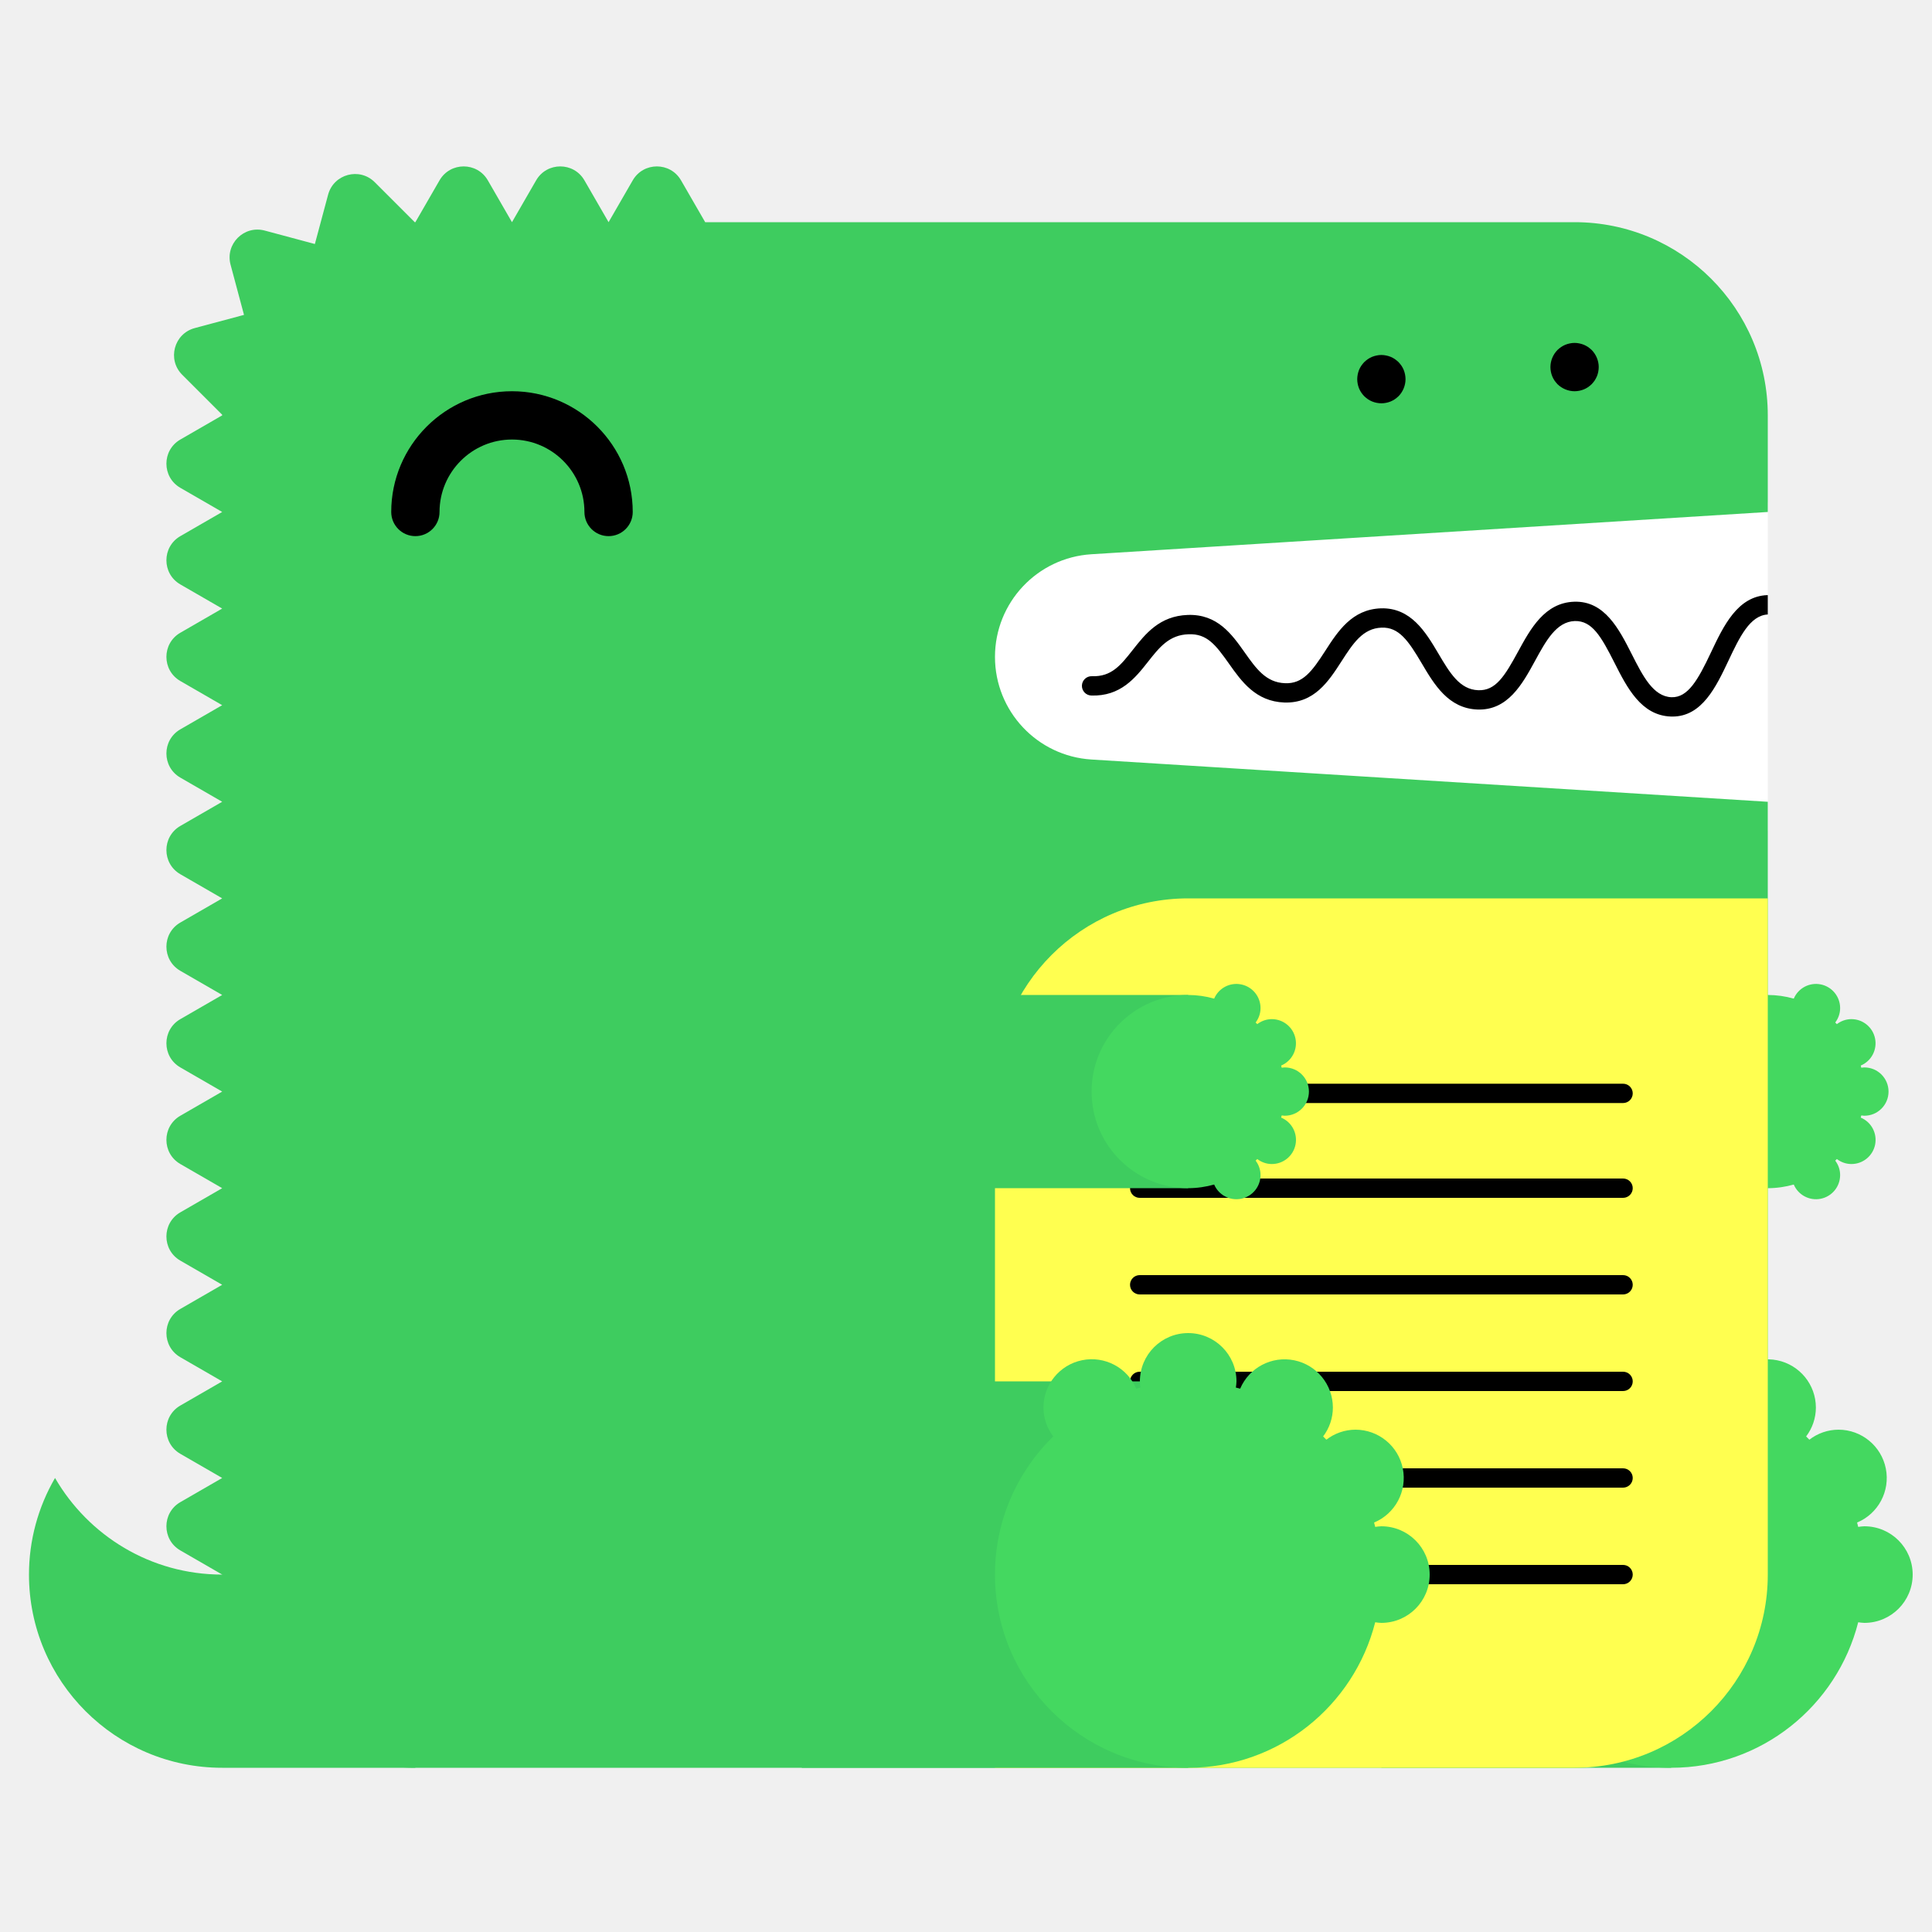
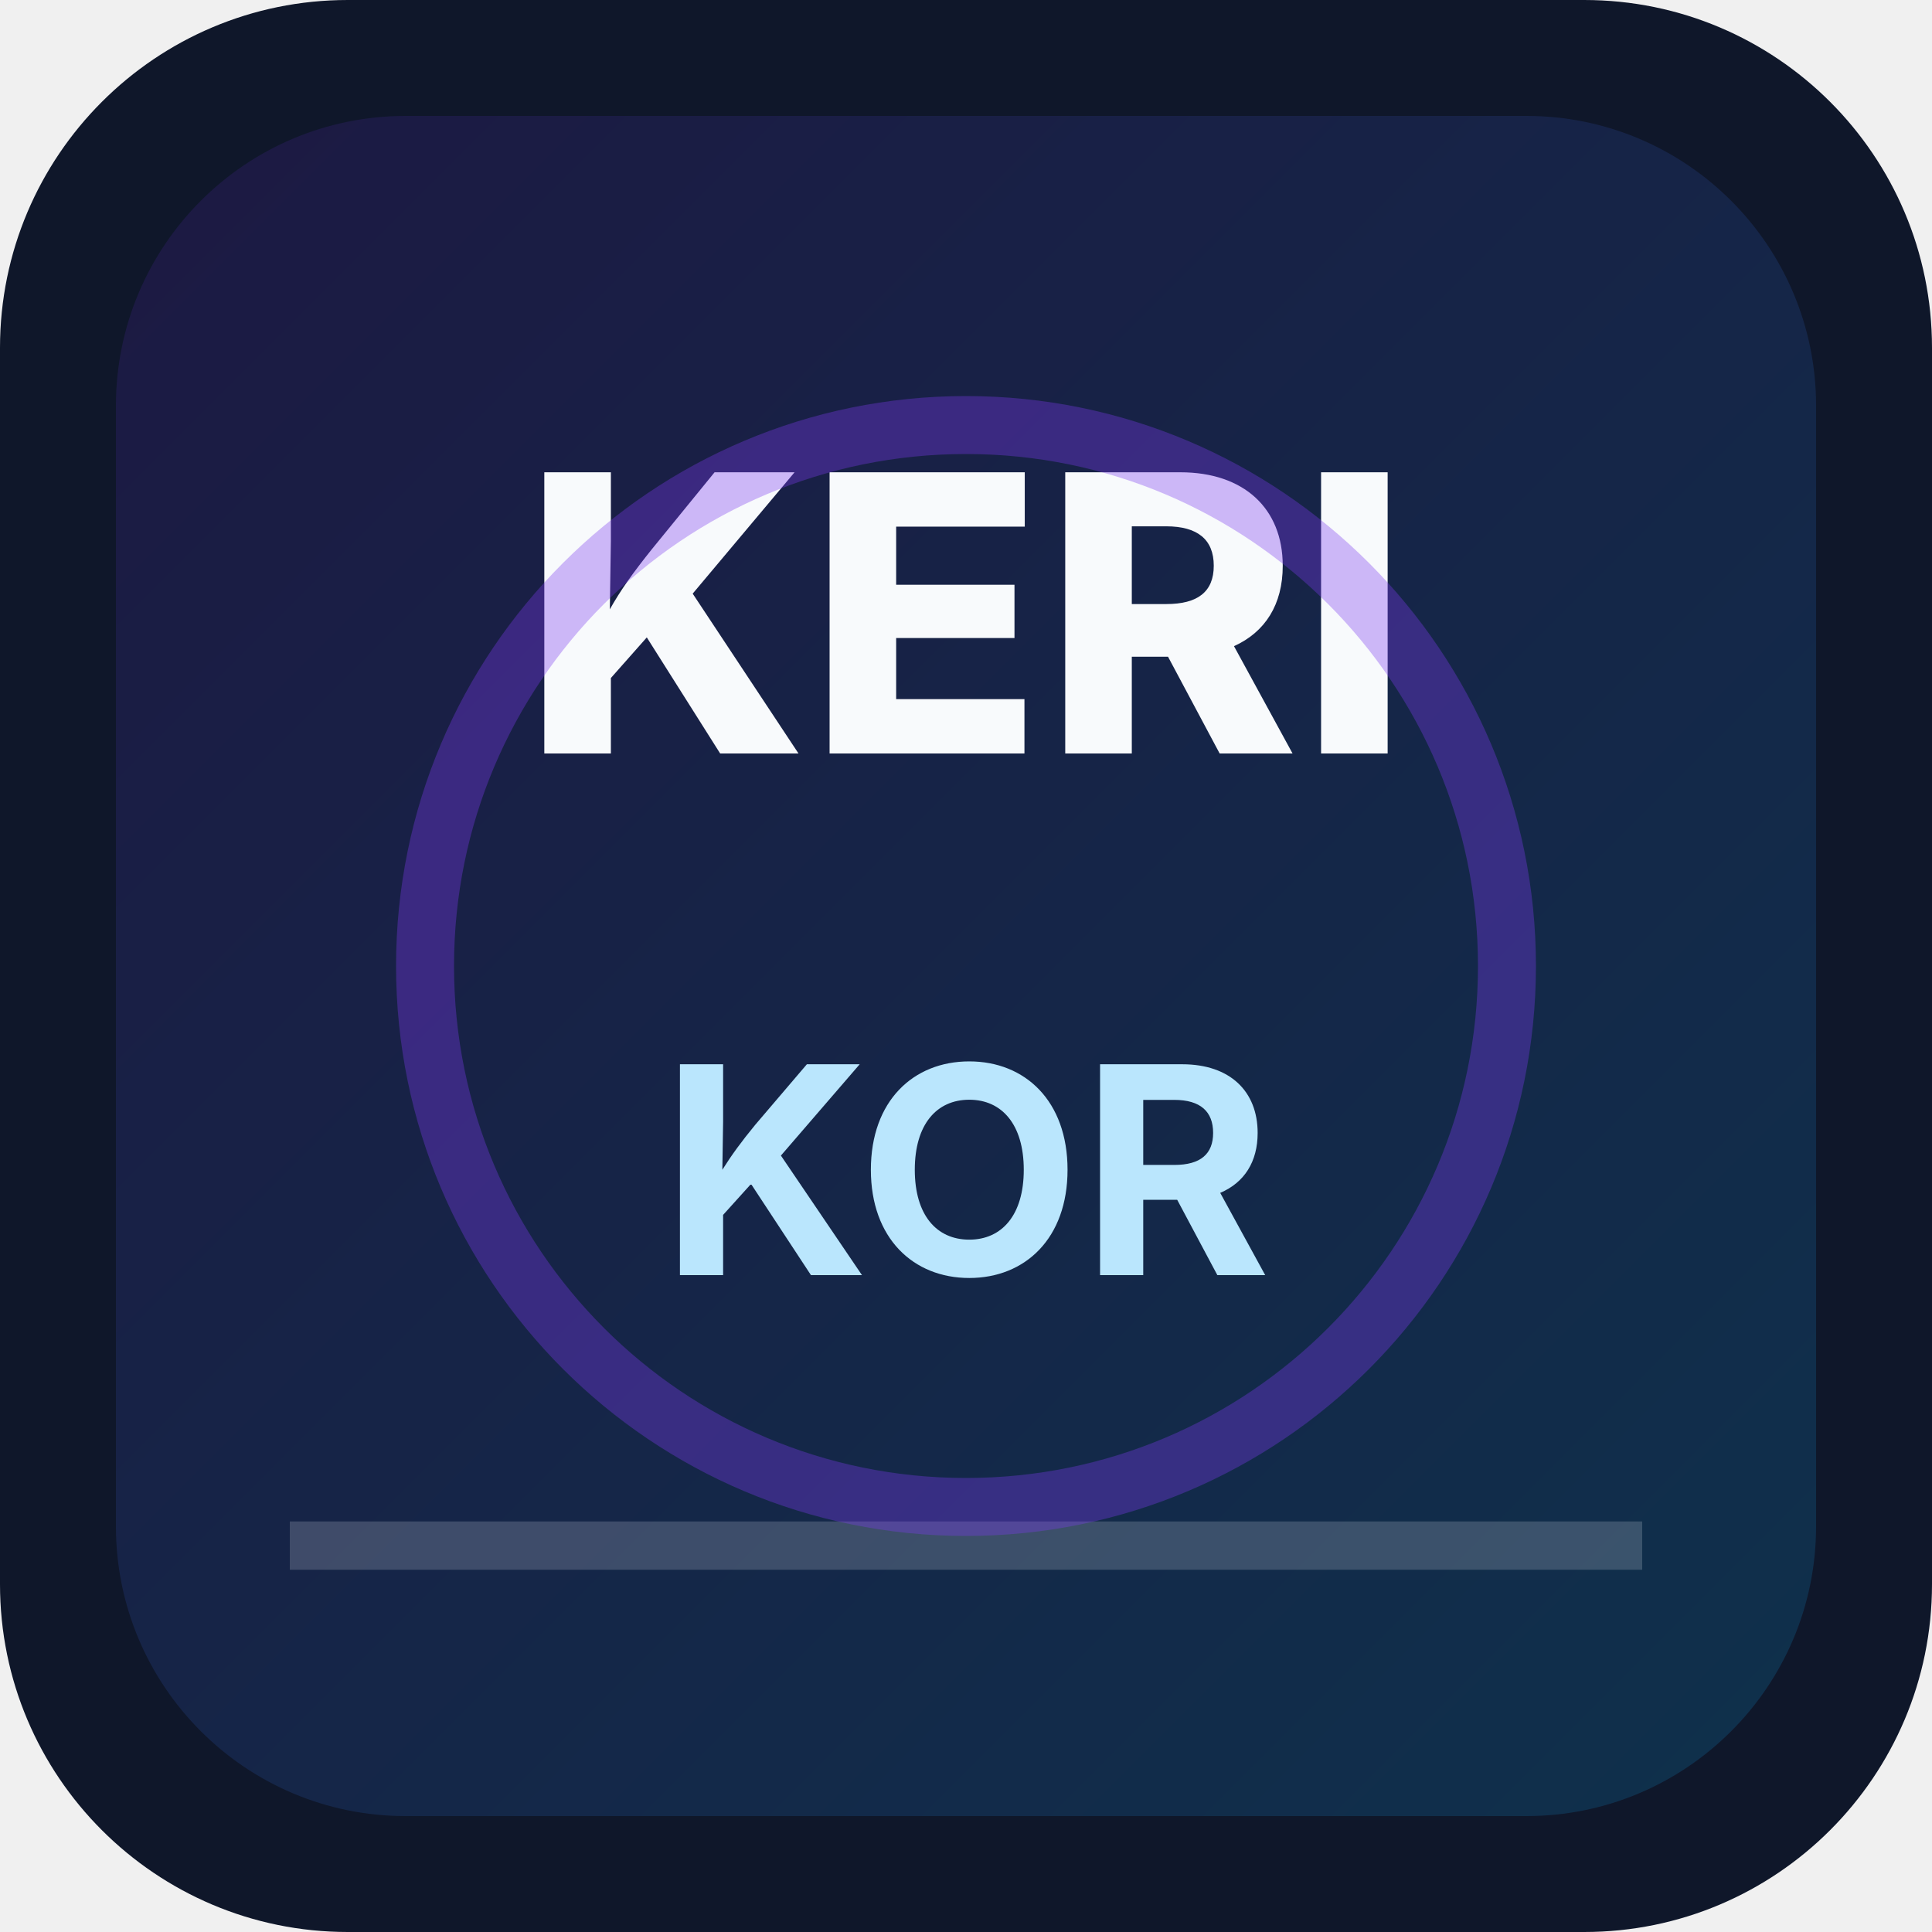
<svg xmlns="http://www.w3.org/2000/svg" width="200" height="200" viewBox="0 0 200 200">
-   <g fill="none" fill-rule="evenodd">
-     <path fill="#FFF" d="M99 52h84v34H99z" />
-     <path d="M23 163c-7.398 0-13.843-4.027-17.303-10A19.886 19.886 0 0 0 3 163c0 11.046 8.954 20 20 20h20v-20H23z" fill="#3ECC5F" />
-     <path d="M112.98 57.376L183 53V43c0-11.046-8.954-20-20-20H73l-2.5-4.33c-1.112-1.925-3.889-1.925-5 0L63 23l-2.5-4.33c-1.111-1.925-3.889-1.925-5 0L53 23l-2.5-4.33c-1.111-1.925-3.889-1.925-5 0L43 23c-.022 0-.042.003-.065.003l-4.142-4.141c-1.57-1.571-4.252-.853-4.828 1.294l-1.369 5.104-5.192-1.392c-2.148-.575-4.111 1.389-3.535 3.536l1.39 5.193-5.102 1.367c-2.148.576-2.867 3.259-1.296 4.83l4.142 4.142c0 .021-.003.042-.003.064l-4.33 2.5c-1.925 1.111-1.925 3.889 0 5L23 53l-4.33 2.5c-1.925 1.111-1.925 3.889 0 5L23 63l-4.33 2.5c-1.925 1.111-1.925 3.889 0 5L23 73l-4.33 2.5c-1.925 1.111-1.925 3.889 0 5L23 83l-4.33 2.5c-1.925 1.111-1.925 3.889 0 5L23 93l-4.33 2.5c-1.925 1.111-1.925 3.889 0 5L23 103l-4.33 2.5c-1.925 1.111-1.925 3.889 0 5L23 113l-4.33 2.5c-1.925 1.111-1.925 3.889 0 5L23 123l-4.33 2.5c-1.925 1.111-1.925 3.889 0 5L23 133l-4.33 2.5c-1.925 1.111-1.925 3.889 0 5L23 143l-4.33 2.5c-1.925 1.111-1.925 3.889 0 5L23 153l-4.33 2.5c-1.925 1.111-1.925 3.889 0 5L23 163c0 11.046 8.954 20 20 20h120c11.046 0 20-8.954 20-20V83l-70.02-4.376A10.645 10.645 0 0 1 103 68c0-5.621 4.37-10.273 9.98-10.624" fill="#3ECC5F" />
-     <path fill="#3ECC5F" d="M143 183h30v-40h-30z" />
-     <path d="M193 158c-.219 0-.428.037-.639.064-.038-.15-.074-.301-.116-.451A5 5 0 0 0 190.32 148a4.96 4.96 0 0 0-3.016 1.036 26.531 26.531 0 0 0-.335-.336 4.955 4.955 0 0 0 1.011-2.987 5 5 0 0 0-9.599-1.959c-.148-.042-.297-.077-.445-.115.027-.211.064-.42.064-.639a5 5 0 0 0-5-5 5 5 0 0 0-5 5c0 .219.037.428.064.639-.148.038-.297.073-.445.115a4.998 4.998 0 0 0-9.599 1.959c0 1.125.384 2.151 1.011 2.987-3.717 3.632-6.031 8.693-6.031 14.3 0 11.046 8.954 20 20 20 9.339 0 17.16-6.41 19.361-15.064.211.027.42.064.639.064a5 5 0 0 0 5-5 5 5 0 0 0-5-5" fill="#44D860" />
-     <path fill="#3ECC5F" d="M153 123h30v-20h-30z" />
-     <path d="M193 115.5a2.5 2.5 0 1 0 0-5c-.109 0-.214.019-.319.032-.02-.075-.037-.15-.058-.225a2.501 2.501 0 0 0-.963-4.807c-.569 0-1.088.197-1.508.518a6.653 6.653 0 0 0-.168-.168c.314-.417.506-.931.506-1.494a2.5 2.5 0 0 0-4.8-.979A9.987 9.987 0 0 0 183 103c-5.522 0-10 4.478-10 10s4.478 10 10 10c.934 0 1.833-.138 2.69-.377a2.5 2.5 0 0 0 4.8-.979c0-.563-.192-1.077-.506-1.494.057-.055.113-.111.168-.168.42.321.939.518 1.508.518a2.5 2.5 0 0 0 .963-4.807c.021-.074.038-.15.058-.225.105.013.21.032.319.032" fill="#44D860" />
-     <path d="M63 55.5a2.5 2.5 0 0 1-2.5-2.5c0-4.136-3.364-7.5-7.5-7.5s-7.5 3.364-7.5 7.5a2.5 2.5 0 1 1-5 0c0-6.893 5.607-12.5 12.5-12.5S65.5 46.107 65.5 53a2.5 2.5 0 0 1-2.5 2.5" fill="#000" />
-     <path d="M103 183h60c11.046 0 20-8.954 20-20V93h-60c-11.046 0-20 8.954-20 20v70z" fill="#FFFF50" />
-     <path d="M168.02 124h-50.04a1 1 0 1 1 0-2h50.04a1 1 0 1 1 0 2m0 20h-50.04a1 1 0 1 1 0-2h50.04a1 1 0 1 1 0 2m0 20h-50.04a1 1 0 1 1 0-2h50.04a1 1 0 1 1 0 2m0-49.814h-50.04a1 1 0 1 1 0-2h50.04a1 1 0 1 1 0 2m0 19.814h-50.04a1 1 0 1 1 0-2h50.04a1 1 0 1 1 0 2m0 20h-50.04a1 1 0 1 1 0-2h50.04a1 1 0 1 1 0 2M183 61.611c-.012 0-.022-.006-.034-.005-3.09.105-4.552 3.196-5.842 5.923-1.346 2.85-2.387 4.703-4.093 4.647-1.889-.068-2.969-2.202-4.113-4.46-1.314-2.594-2.814-5.536-5.963-5.426-3.046.104-4.513 2.794-5.807 5.167-1.377 2.528-2.314 4.065-4.121 3.994-1.927-.07-2.951-1.805-4.136-3.813-1.321-2.236-2.848-4.75-5.936-4.664-2.994.103-4.465 2.385-5.763 4.4-1.373 2.13-2.335 3.428-4.165 3.351-1.973-.07-2.992-1.51-4.171-3.177-1.324-1.873-2.816-3.993-5.895-3.89-2.928.1-4.399 1.97-5.696 3.618-1.232 1.564-2.194 2.802-4.229 2.724a1 1 0 0 0-.072 2c3.017.101 4.545-1.8 5.872-3.487 1.177-1.496 2.193-2.787 4.193-2.855 1.926-.082 2.829 1.115 4.195 3.045 1.297 1.834 2.769 3.914 5.731 4.021 3.103.104 4.596-2.215 5.918-4.267 1.182-1.834 2.202-3.417 4.15-3.484 1.793-.067 2.769 1.35 4.145 3.681 1.297 2.197 2.766 4.686 5.787 4.796 3.125.108 4.634-2.62 5.949-5.035 1.139-2.088 2.214-4.06 4.119-4.126 1.793-.042 2.728 1.595 4.111 4.33 1.292 2.553 2.757 5.445 5.825 5.556l.169.003c3.064 0 4.518-3.075 5.805-5.794 1.139-2.41 2.217-4.68 4.067-4.773v-2z" fill="#000" />
-     <path fill="#3ECC5F" d="M83 183h40v-40H83z" />
-     <path d="M143 158c-.219 0-.428.037-.639.064-.038-.15-.074-.301-.116-.451A5 5 0 0 0 140.32 148a4.96 4.96 0 0 0-3.016 1.036 26.531 26.531 0 0 0-.335-.336 4.955 4.955 0 0 0 1.011-2.987 5 5 0 0 0-9.599-1.959c-.148-.042-.297-.077-.445-.115.027-.211.064-.42.064-.639a5 5 0 0 0-5-5 5 5 0 0 0-5 5c0 .219.037.428.064.639-.148.038-.297.073-.445.115a4.998 4.998 0 0 0-9.599 1.959c0 1.125.384 2.151 1.011 2.987-3.717 3.632-6.031 8.693-6.031 14.3 0 11.046 8.954 20 20 20 9.339 0 17.16-6.41 19.361-15.064.211.027.42.064.639.064a5 5 0 0 0 5-5 5 5 0 0 0-5-5" fill="#44D860" />
-     <path fill="#3ECC5F" d="M83 123h40v-20H83z" />
-     <path d="M133 115.5a2.5 2.5 0 1 0 0-5c-.109 0-.214.019-.319.032-.02-.075-.037-.15-.058-.225a2.501 2.501 0 0 0-.963-4.807c-.569 0-1.088.197-1.508.518a6.653 6.653 0 0 0-.168-.168c.314-.417.506-.931.506-1.494a2.5 2.5 0 0 0-4.8-.979A9.987 9.987 0 0 0 123 103c-5.522 0-10 4.478-10 10s4.478 10 10 10c.934 0 1.833-.138 2.69-.377a2.5 2.5 0 0 0 4.8-.979c0-.563-.192-1.077-.506-1.494.057-.055.113-.111.168-.168.42.321.939.518 1.508.518a2.5 2.5 0 0 0 .963-4.807c.021-.074.038-.15.058-.225.105.013.21.032.319.032" fill="#44D860" />
-     <path d="M143 41.75c-.16 0-.33-.02-.49-.05a2.52 2.52 0 0 1-.47-.14c-.15-.06-.29-.14-.431-.23-.13-.09-.259-.2-.38-.31-.109-.12-.219-.24-.309-.38s-.17-.28-.231-.43a2.619 2.619 0 0 1-.189-.96c0-.16.02-.33.05-.49.03-.16.08-.31.139-.47.061-.15.141-.29.231-.43.09-.13.2-.26.309-.38.121-.11.25-.22.38-.31.141-.09.281-.17.431-.23.149-.06.31-.11.47-.14.32-.07.65-.07.98 0 .159.03.32.08.47.14.149.06.29.14.43.23.13.09.259.2.38.31.11.12.22.25.31.38.09.14.17.28.23.43.06.16.11.31.14.47.029.16.05.33.05.49 0 .66-.271 1.31-.73 1.77-.121.11-.25.22-.38.31-.14.09-.281.17-.43.23a2.565 2.565 0 0 1-.96.19m20-1.25c-.66 0-1.3-.27-1.771-.73a3.802 3.802 0 0 1-.309-.38c-.09-.14-.17-.28-.231-.43a2.619 2.619 0 0 1-.189-.96c0-.66.27-1.3.729-1.77.121-.11.25-.22.38-.31.141-.09.281-.17.431-.23.149-.06.31-.11.47-.14.32-.07.66-.07.98 0 .159.03.32.08.47.14.149.06.29.14.43.23.13.09.259.2.38.31.459.47.73 1.11.73 1.77 0 .16-.021.33-.05.49-.03.16-.08.32-.14.47-.07.15-.14.29-.23.43-.09.13-.2.26-.31.38-.121.11-.25.22-.38.31-.14.09-.281.17-.43.23a2.565 2.565 0 0 1-.96.19" fill="#000" />
-   </g>
+   <defs>
+     <linearGradient id="g" x1="0%" y1="0%" x2="100%" y2="100%">
+       <stop offset="0%" stop-color="#5B21B6" />
+       <stop offset="100%" stop-color="#0EA5E9" />
+     </linearGradient>
+   </defs>
+   <rect width="200" height="200" rx="36" fill="#0F172A" />
+   <rect x="12" y="12" width="176" height="176" rx="30" fill="url(#g)" opacity="0.18" />
+   <path d="M30 160 L170 160" stroke="#E2E8F0" stroke-width="5" opacity="0.2" />
+   <text x="100" y="78" text-anchor="middle" font-family="Inter, Arial, sans-serif" font-size="40" font-weight="800" fill="#F8FAFC">KERI</text>
+   <text x="100" y="132" text-anchor="middle" font-family="Inter, Arial, sans-serif" font-size="30" font-weight="700" fill="#BAE6FD">KOR</text>
+   <circle cx="100" cy="100" r="56" fill="none" stroke="#7C3AED" stroke-width="6" opacity="0.35" />
</svg>
